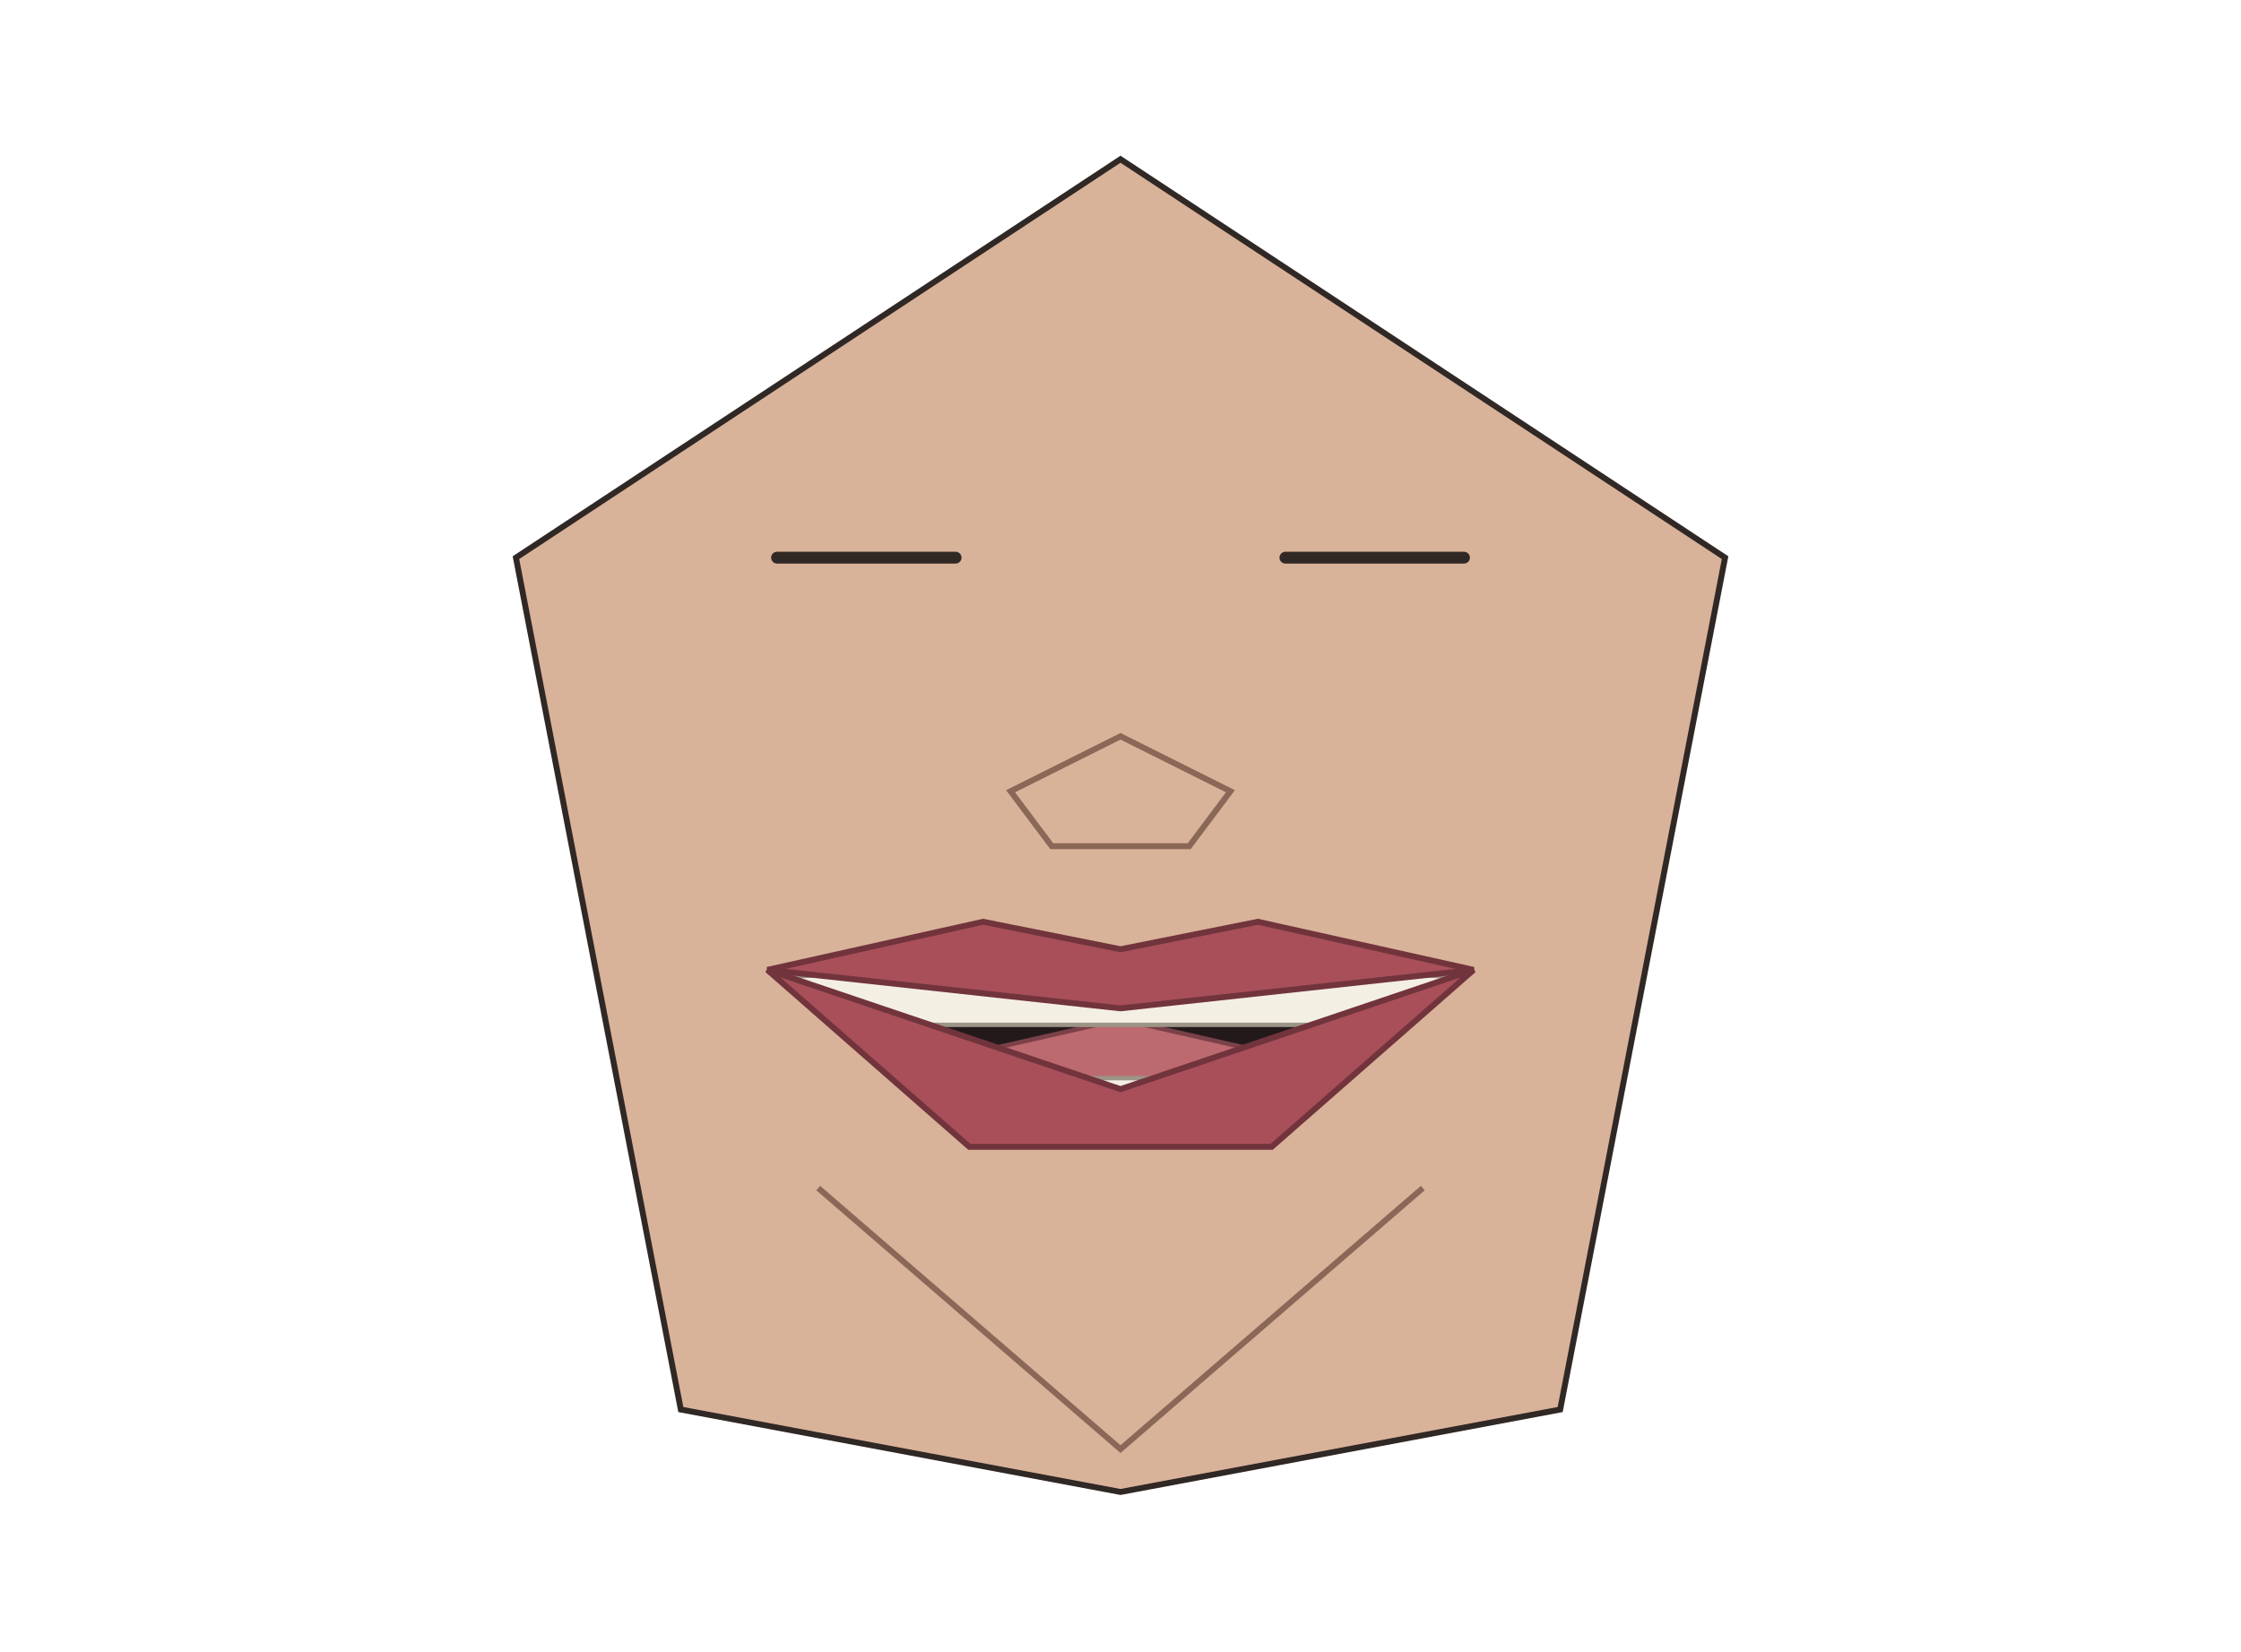
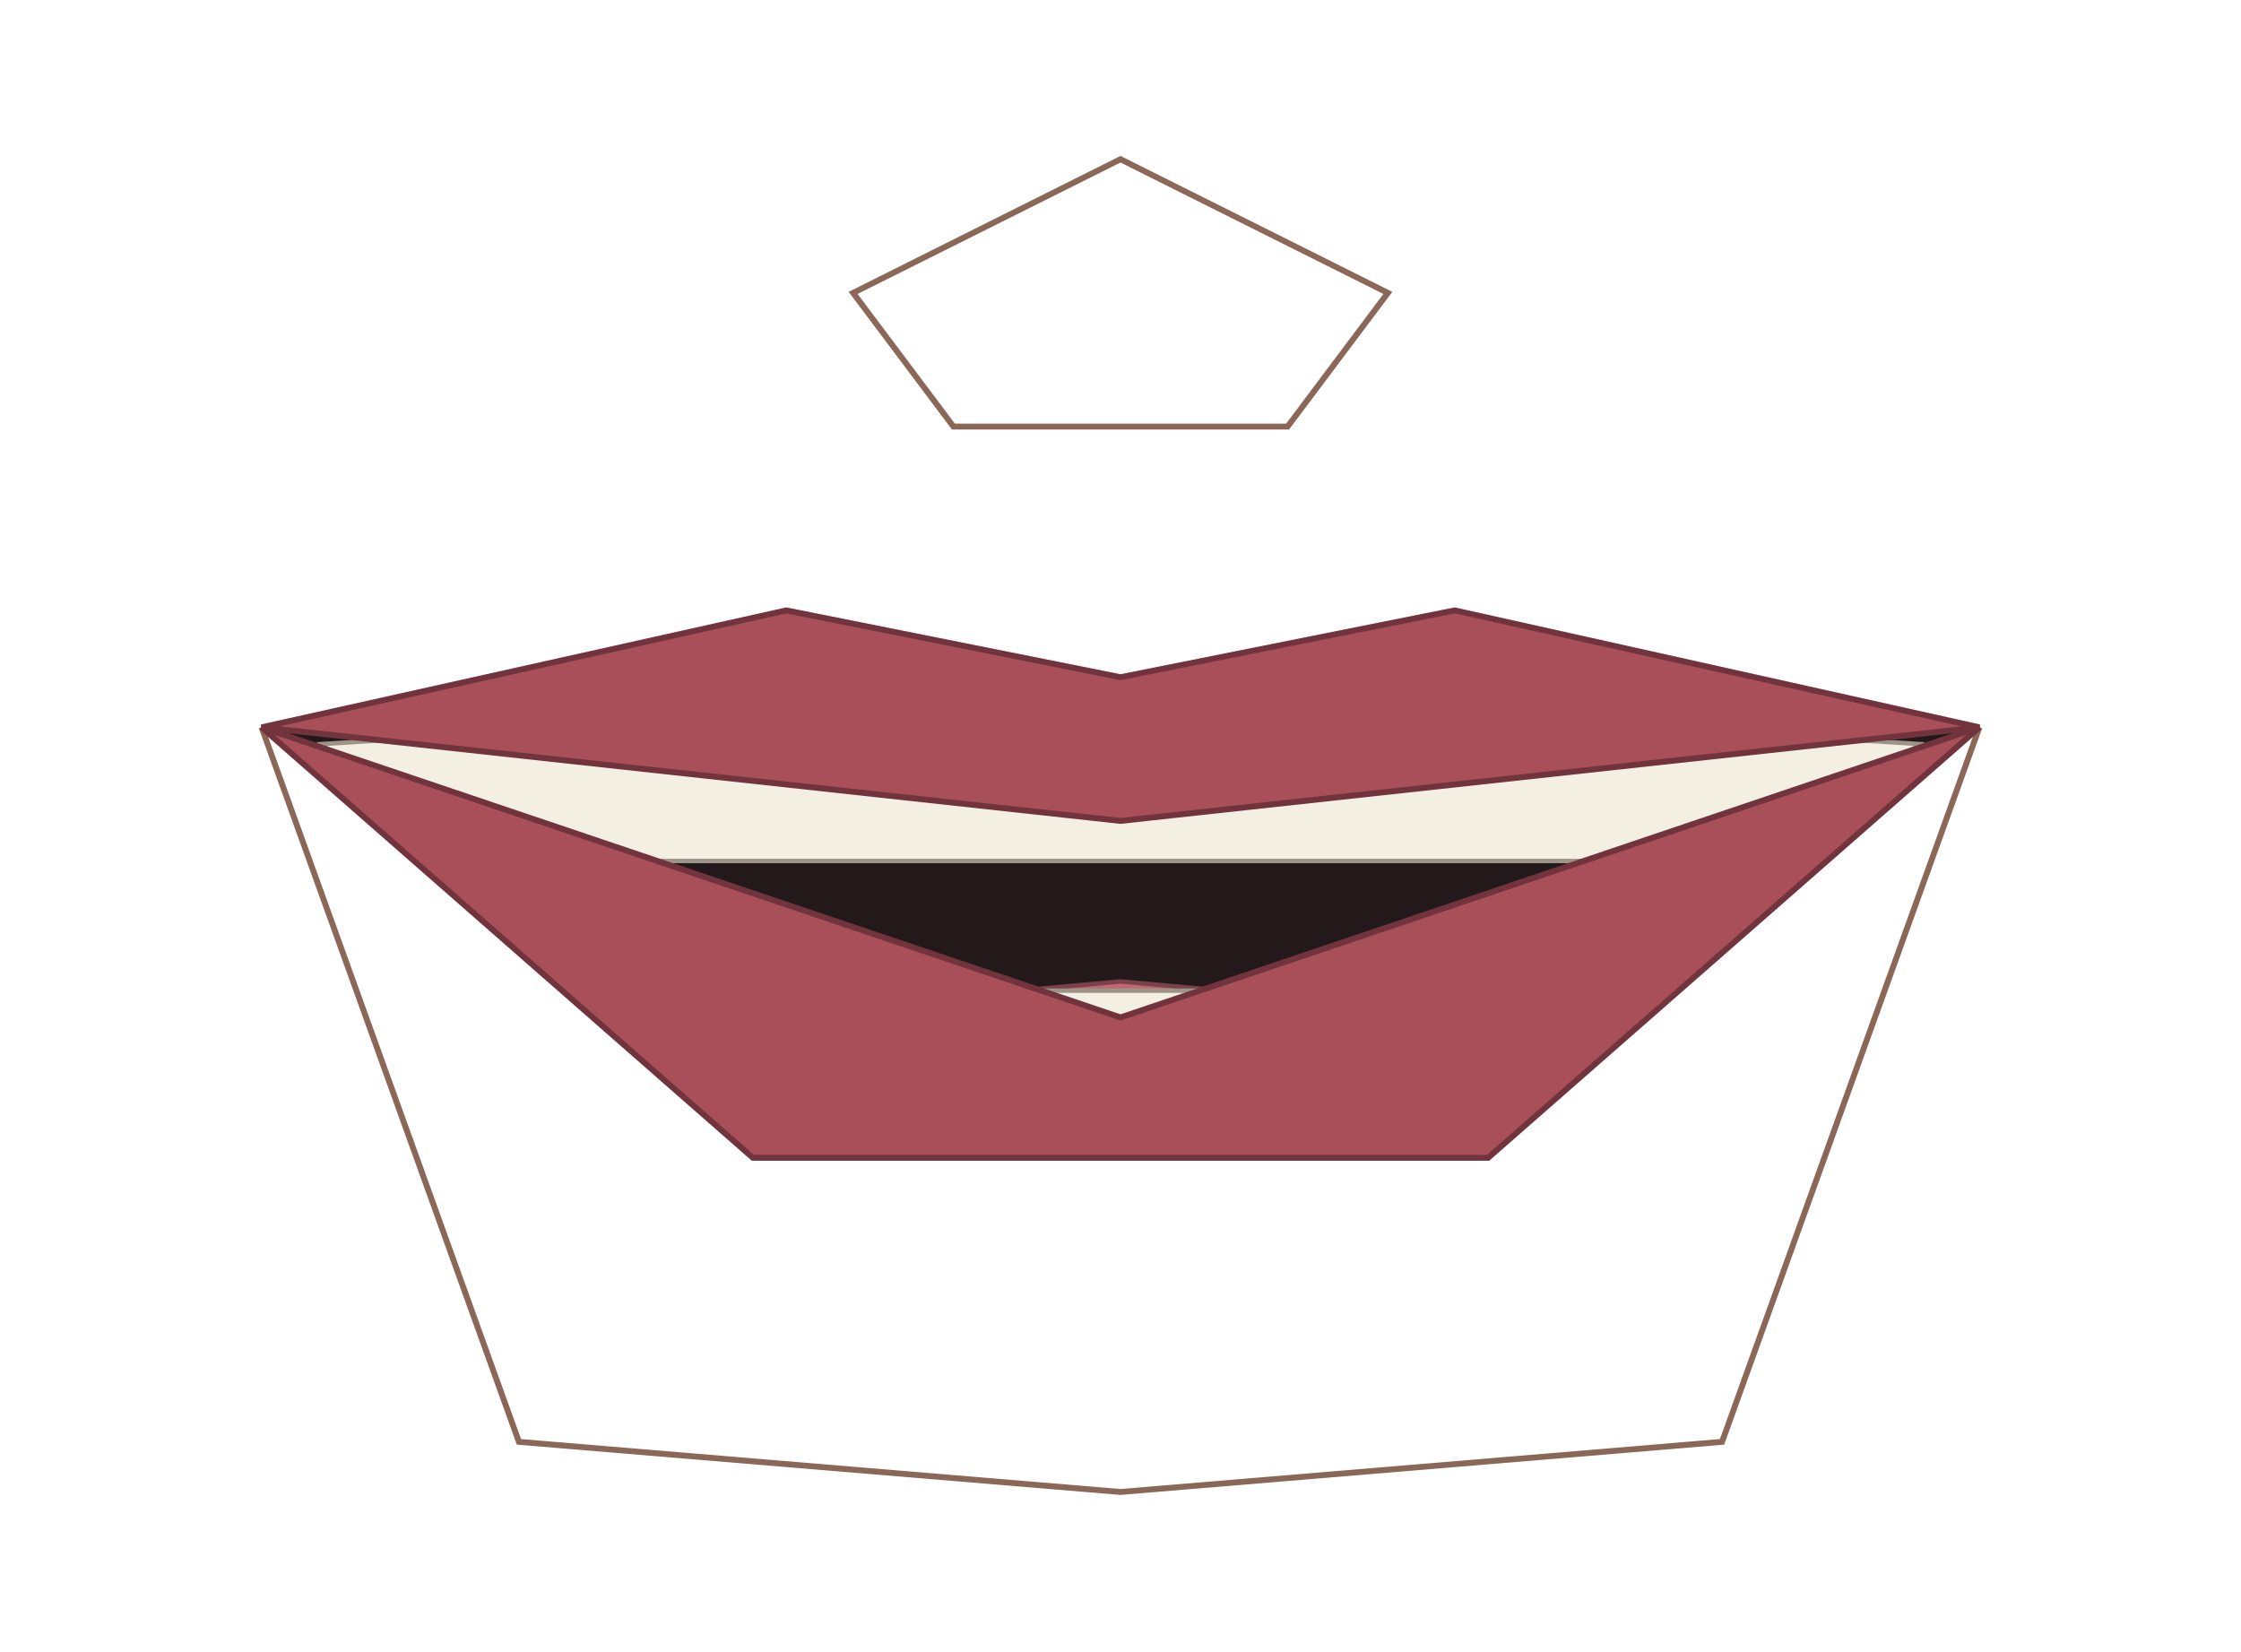
<svg xmlns="http://www.w3.org/2000/svg" viewBox="0 0 760 560" role="img" aria-label="Frontal tract view">
  <style>
- .f-face{fill:#d9b29a;stroke:#302825;stroke-width:2}.f-nose,.f-chin{fill:none;stroke:#8b6758;stroke-width:2}
+ .f-nose,.f-chin{fill:none;stroke:#8b6758;stroke-width:2}
.f-upper-lip,.f-lower-lip{fill:#a84f59;stroke:#71343c;stroke-width:2}.f-aperture{fill:#24191a}
.f-upper-teeth,.f-lower-teeth{fill:#f4efe3;stroke:#9c9487;stroke-width:1.5}.f-tongue{fill:#bd6970;stroke:#7b4148;stroke-width:1.5}
- .f-eyes{fill:none;stroke:#302825;stroke-width:4;stroke-linecap:round}.f-label{font:11px ui-monospace,monospace;fill:#8b817d}
+ .f-label{font:11px ui-monospace,monospace;fill:#8b817d}
</style>
  <defs>
    <clipPath id="f-mouth">
-       <path d="M260.24,328.93 L380.00,341.98 L499.76,328.93 L499.76,328.93 L380.00,369.38 L260.24,328.93 Z" />
+       <path d="M88.72,246.67 L380.00,278.41 L671.28,246.67 L671.28,246.67 L380.00,345.06 L88.72,246.67 Z" />
    </clipPath>
  </defs>
-   <path d="M380.00,54.00 L585.03,189.13 L529.11,478.04 L380.00,506.00 L230.89,478.04 L174.97,189.13 Z" class="f-face" />
-   <path d="M260.24,328.93 L380.00,341.98 L499.76,328.93 L499.76,328.93 L380.00,369.38 L260.24,328.93 Z" class="f-aperture" />
-   <path d="M277.48,369.02 L380.00,345.72 L482.52,369.02 L454.56,396.98 L305.44,396.98 Z" class="f-tongue" clip-path="url(#f-mouth)" />
-   <path d="M268.63,331.26 L380.00,324.27 L491.37,331.26 L473.20,347.57 L286.80,347.57 Z" class="f-upper-teeth" clip-path="url(#f-mouth)" />
-   <path d="M259.78,377.30 L380.00,386.62 L500.22,377.30 L473.20,365.65 L286.80,365.65 Z" class="f-lower-teeth" clip-path="url(#f-mouth)" />
-   <path d="M277.48,402.93 L380.00,491.46 L482.52,402.93" class="f-chin" />
-   <path d="M342.72,268.35 L380.00,249.71 L417.28,268.35 L403.30,286.99 L356.70,286.99 Z" class="f-nose" />
-   <path d="M263.51,189.13 L324.08,189.13" class="f-eyes" />
-   <path d="M435.92,189.13 L496.49,189.13" class="f-eyes" />
-   <path d="M260.24,328.93 L333.40,312.62 L380.00,321.94 L426.60,312.62 L499.76,328.93 L499.76,328.93 L380.00,341.98 L260.24,328.93 Z" class="f-upper-lip" />
-   <path d="M260.24,328.93 L380.00,369.38 L499.76,328.93 L431.26,388.95 L328.74,388.95 Z" class="f-lower-lip" />
+   <path d="M88.72,246.67 L380.00,278.41 L671.28,246.67 L671.28,246.67 L380.00,345.06 L88.72,246.67 Z" class="f-aperture" />
+   <path d="M130.66,355.52 L380.00,332.85 L629.34,355.52 L561.34,389.52 L198.66,389.52 Z" class="f-tongue" clip-path="url(#f-mouth)" />
+   <path d="M109.12,252.34 L380.00,235.34 L650.88,252.34 L606.68,292.01 L153.32,292.01 Z" class="f-upper-teeth" clip-path="url(#f-mouth)" />
+   <path d="M87.59,364.33 L380.00,387.00 L672.41,364.33 L606.68,335.99 L153.32,335.99 Z" class="f-lower-teeth" clip-path="url(#f-mouth)" />
+   <path d="M88.72,246.67 L175.99,489.00 L380.00,506.00 L584.01,489.00 L671.28,246.67" class="f-chin" />
+   <path d="M289.33,99.34 L380.00,54.00 L470.67,99.34 L436.67,144.67 L323.33,144.67 Z" class="f-nose" />
+   <path d="M88.72,246.67 L266.66,207.01 L380.00,229.67 L493.34,207.01 L671.28,246.67 L671.28,246.67 L380.00,278.41 L88.72,246.67 Z" class="f-upper-lip" />
+   <path d="M88.72,246.67 L380.00,345.06 L671.28,246.67 L504.67,392.66 L255.33,392.66 Z" class="f-lower-lip" />
</svg>
